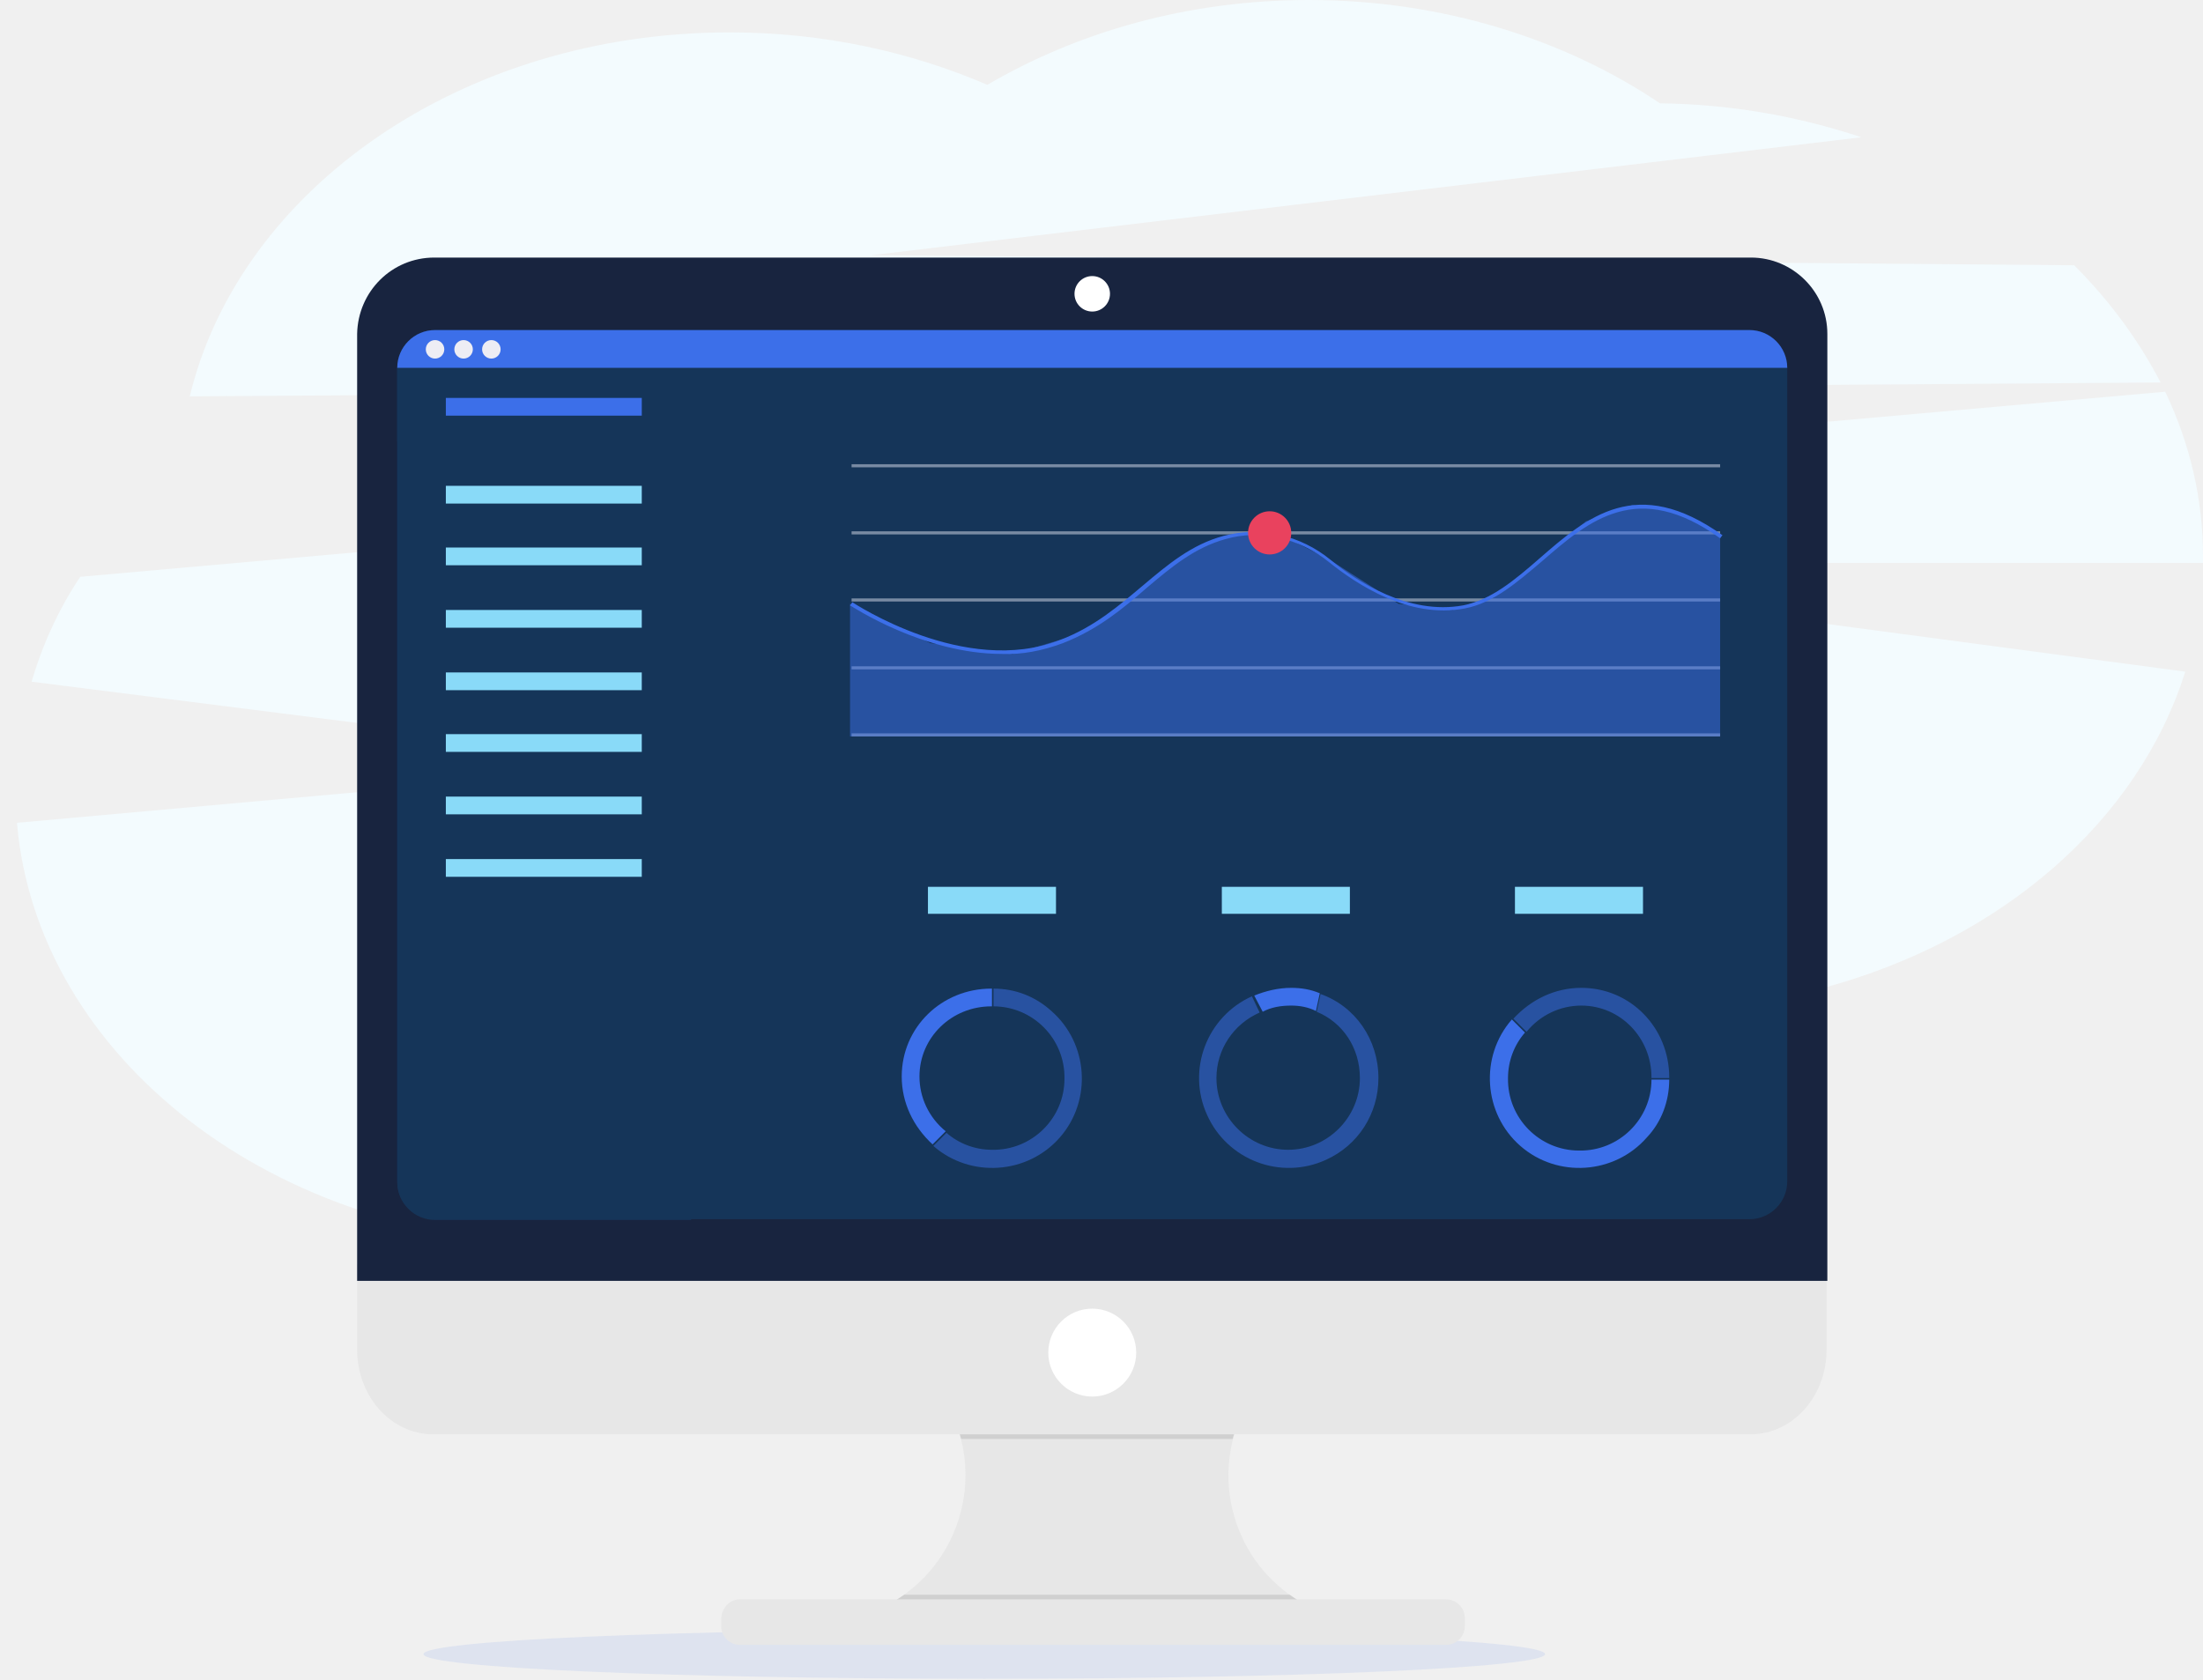
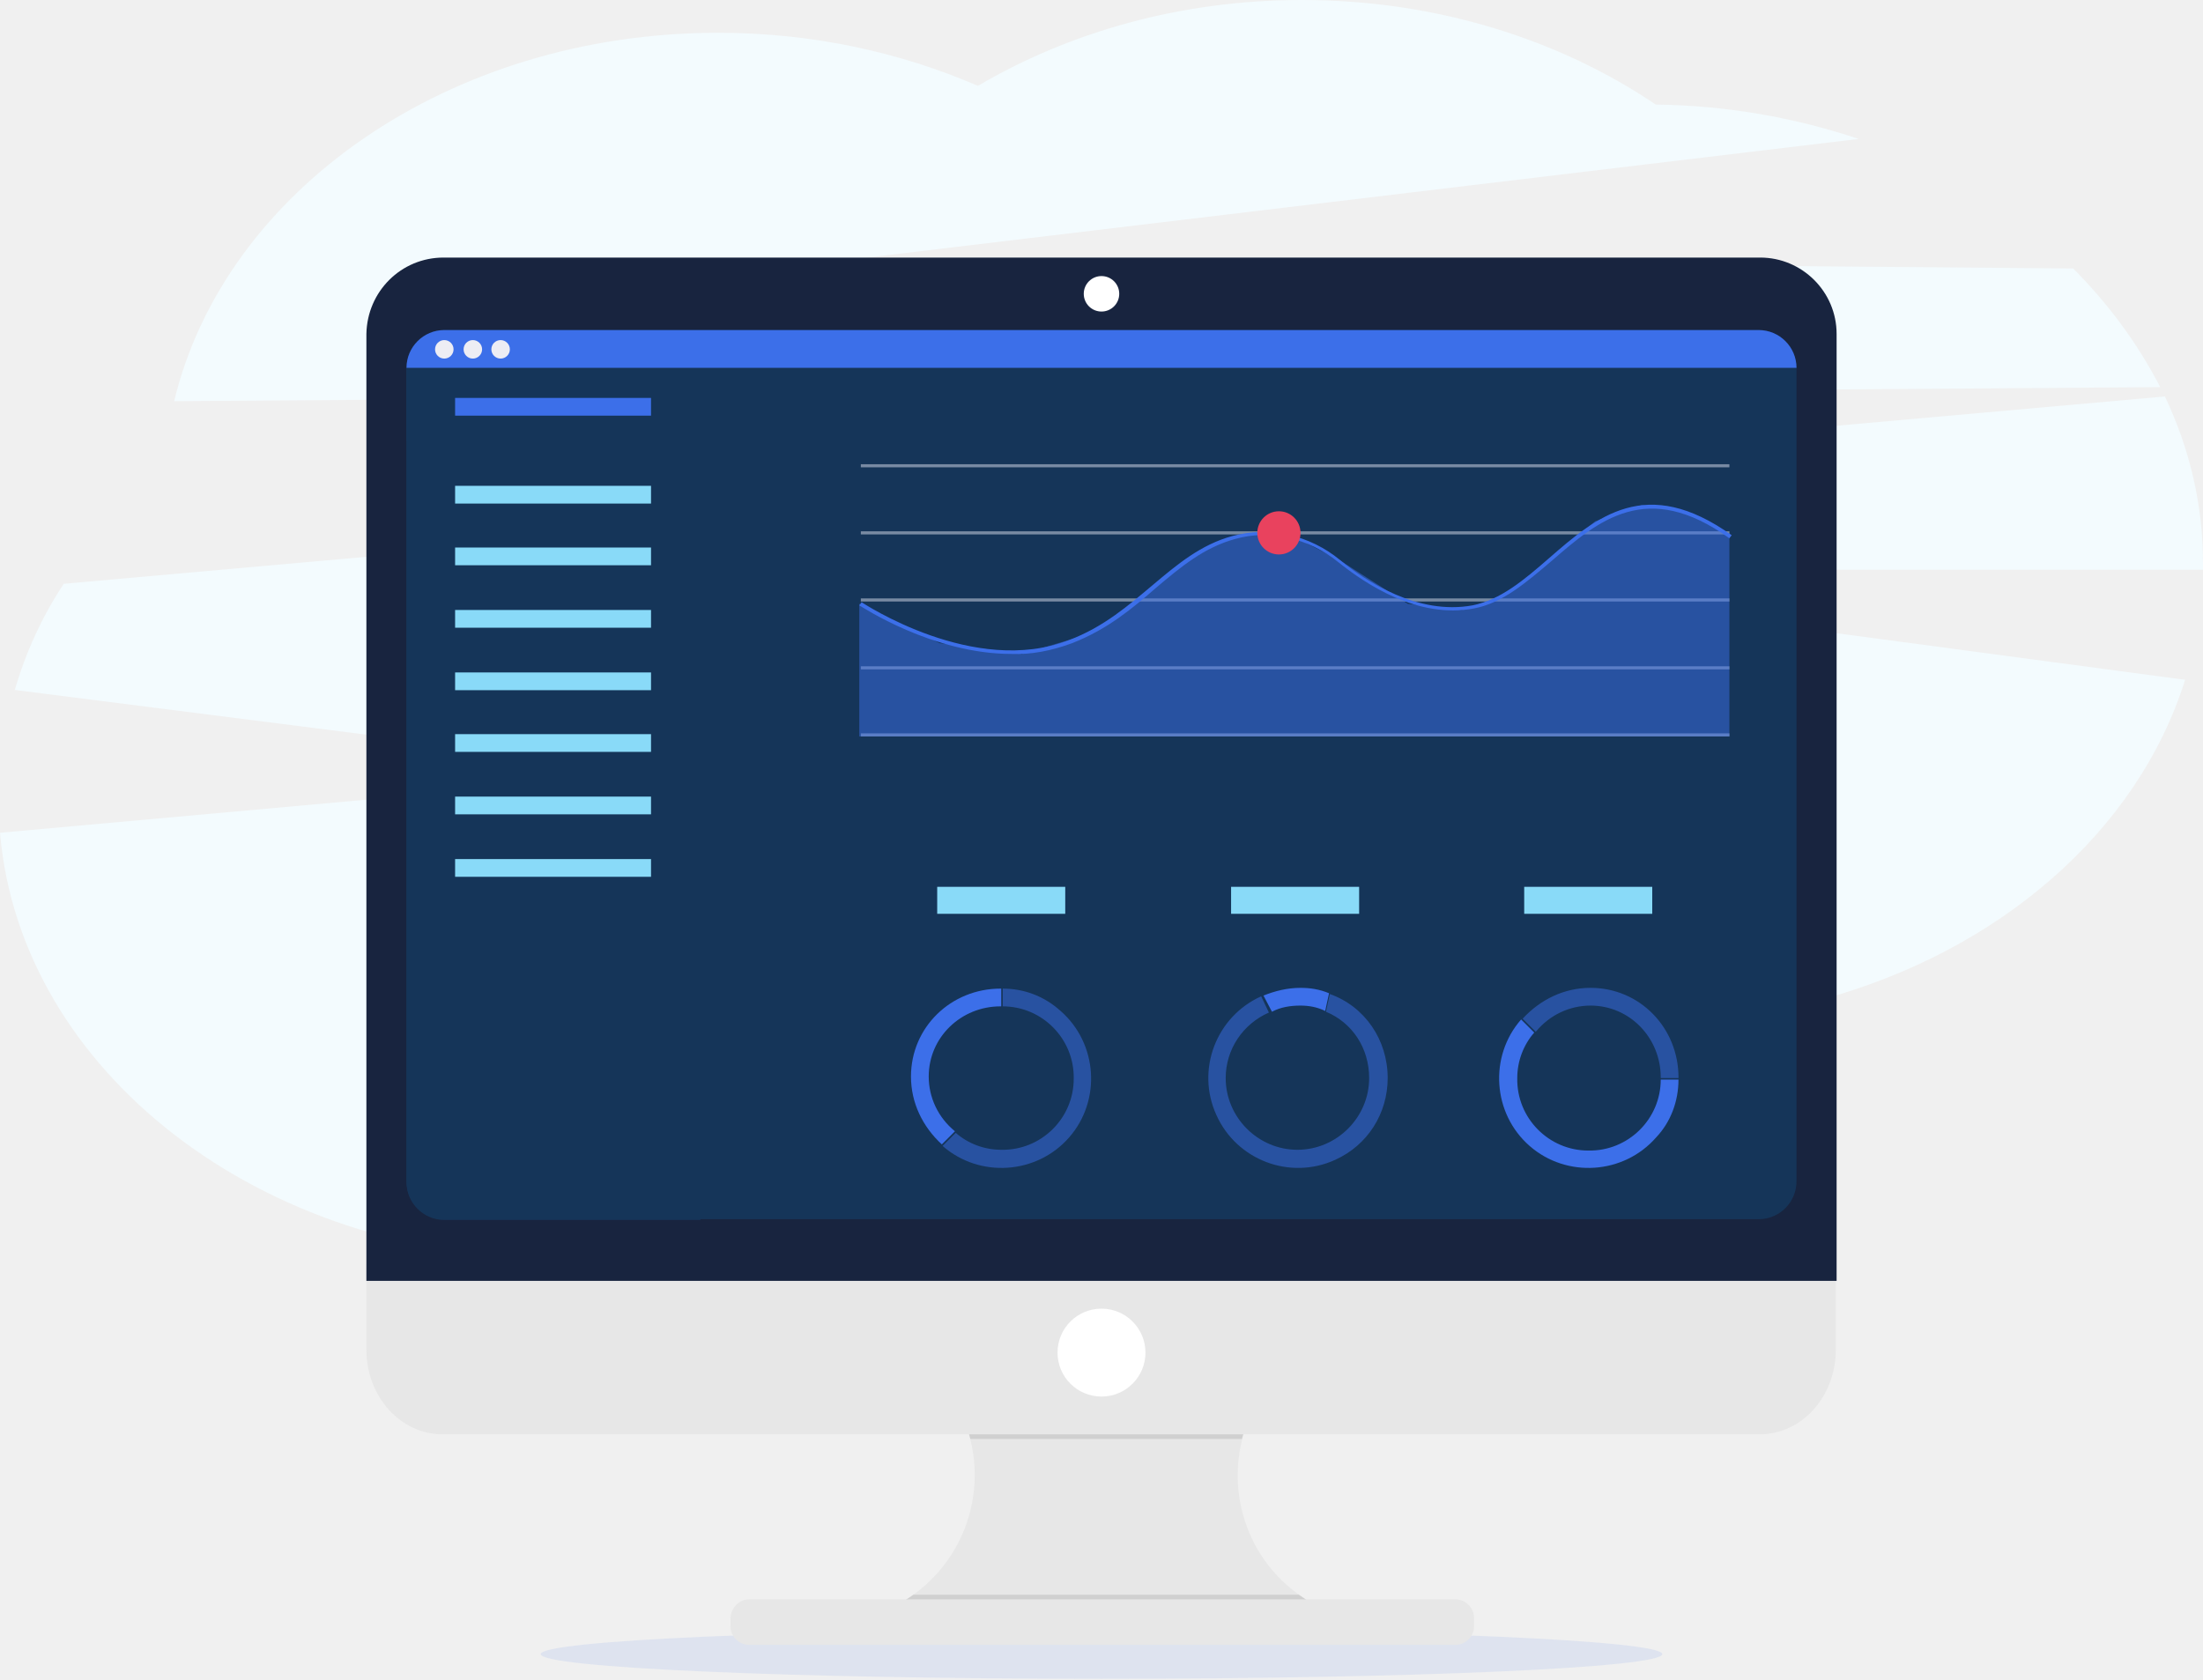
<svg xmlns="http://www.w3.org/2000/svg" version="1.1" id="cb7db7bb-371f-430c-ab8e-9f8547f8cfe6" x="0" y="0" viewBox="0 0 285.6 217.8" xml:space="preserve">
-   <style>.st2{fill:#e7e7e7}.st3{opacity:.1;enable-background:new}.st5{fill:#153559}.st6{fill:#fff}.st7{fill:#3c6fe9}.st8{fill:#ededf4}.st9{fill:#89daf8}.st11{opacity:.5;enable-background:new;fill:#3c6fe9}</style>
-   <path d="M280.1 49.6c-2.9-5.6-6.7-10.7-11.2-15.2l-156-1.3 128.4-15.3c-8.4-2.8-17.2-4.3-26.1-4.4C202.9 5.1 187 0 169.7 0c-15.6 0-29.9 4.1-41.7 11-10-4.3-21.3-6.8-33.4-6.8-34.7 0-63.5 20.3-70 47.2l255.5-1.8zm5.5 22.5c0-7.4-1.7-14.6-4.9-21.3l-270.3 24C7.6 79 5.5 83.6 4.1 88.4L87.8 99l-85.6 7.7c2.6 30.5 33.5 54.5 71.2 54.5 19 0 36.2-6.1 49-16 12.8 10.1 30.3 16.4 49.5 16.4 28.5 0 53.1-13.7 64.5-33.5 23-6.2 40.8-21.6 46.9-41L177.4 73h108.2v-.9z" fill="#f3fbfe" />
-   <ellipse cx="127.6" cy="214.5" rx="72.7" ry="3.2" opacity=".1" fill="#3c6fe9" />
-   <path class="st2" d="M170.7 208.8v2h-58v-1.6c9.9-3.7 14.9-14.6 11.3-24.5-1.8-4.7-5.3-8.6-9.9-10.7h56.3c-9.6 4.4-13.8 15.7-9.4 25.3 1.9 4.2 5.4 7.6 9.7 9.5z" />
-   <path class="st3" d="M170.3 174c-5.2 2.4-9.1 7-10.5 12.6h-35.2c-1.4-5.6-5.3-10.2-10.5-12.6h56.2z" />
-   <path class="st2" d="M46.3 164v11c0 6.1 4.4 11 9.9 11h170.7c5.5 0 9.9-4.9 9.9-11v-11H46.3z" />
-   <path class="st3" d="M170.7 208.8v2h-58v-1.6c1.6-.6 3.1-1.4 4.5-2.4h50c1.1.8 2.3 1.5 3.5 2z" />
-   <path class="st2" d="M95.9 207.4h91.6c1.3 0 2.4 1.1 2.4 2.4v1.1c0 1.3-1.1 2.4-2.4 2.4H95.9c-1.3 0-2.4-1.1-2.4-2.4v-1.1c.1-1.3 1.1-2.4 2.4-2.4z" />
-   <path d="M236.9 43.3c0-5.5-4.5-9.9-9.9-9.9H56.3c-5.5 0-9.9 4.4-10 9.9v122.8h190.6V43.3z" fill="#18243f" />
-   <path class="st5" d="M231.7 47.7v105.5c0 2.7-2.2 4.9-4.9 4.9H56.4c-2.7 0-4.9-2.2-4.9-4.9V47.7c0-2.7 2.2-4.9 4.9-4.9h170.4c2.7 0 4.9 2.2 4.9 4.9z" />
-   <circle class="st6" cx="141.6" cy="38.1" r="2.3" />
-   <circle class="st6" cx="141.6" cy="175.4" r="5.7" />
-   <path class="st5" d="M89.6 45.3v112.9H56.4c-2.7 0-4.9-2.2-4.9-4.9V47.7l.2-.7.5-1.8 37.4.1z" />
-   <path class="st5" d="M93.8 47.1v10.1H51.5v-9.5l.2-.6z" />
-   <path class="st7" d="M231.7 47.7H51.5c0-2.7 2.2-4.9 4.9-4.9h170.4c2.7 0 4.9 2.2 4.9 4.9z" />
-   <circle class="st8" cx="56.4" cy="45.3" r="1.2" />
-   <circle class="st8" cx="60.1" cy="45.3" r="1.2" />
-   <circle class="st8" cx="63.7" cy="45.3" r="1.2" />
-   <path class="st7" d="M57.8 51.6h25.4v2.3H57.8z" />
-   <path class="st9" d="M57.8 63h25.4v2.3H57.8zm0 8h25.4v2.3H57.8zm0 8.1h25.4v2.3H57.8zm0 8.1h25.4v2.3H57.8zm0 8h25.4v2.3H57.8zm0 8.1h25.4v2.3H57.8zm0 8.1h25.4v2.3H57.8z" />
-   <path d="M110.4 60.2H223v.4H110.4zm0 8.7H223v.4H110.4zm0 8.7H223v.4H110.4zm0 8.8H223v.4H110.4zm0 8.7H223v.4H110.4z" opacity=".5" fill="#dce0ed" />
-   <path class="st11" d="M223 95.5H110.2V78.3l10.4 5.1 10.7 1.4 9.4-2.8 11.3-8.8 5.7-3.3 4.2-.8 4 .2 6.5 3.3 8.9 5.7 7 .8 5.6-1.9 11.7-9.6 6-2.1 6.3 1 5.1 2.9z" />
-   <path class="st7" d="M129.9 84.8c-10.2 0-19.5-6.2-19.7-6.3l.3-.4c.2.1 14.6 9.7 26.9 4.9 4.5-1.7 7.7-4.5 10.8-7.1 3.2-2.7 6.3-5.3 10.4-6.4 4.8-1.3 10-.1 13.9 3.1 3.4 2.8 10.1 7.2 17.2 5.9 3.6-.7 6.7-3.3 9.9-6.1 6.2-5.4 12.6-10.9 23.7-3l-.3.4c-10.7-7.7-17-2.3-23 2.9-3.3 2.8-6.4 5.5-10.1 6.2-7.3 1.4-14.1-3.2-17.6-6-3.8-3.1-8.9-4.3-13.4-3-4 1.1-7 3.6-10.2 6.3-3.1 2.7-6.3 5.4-10.9 7.2-2.7 1-5.3 1.5-7.9 1.4z" />
-   <circle cx="164.6" cy="69.1" r="2.8" fill="#e9425e" />
-   <path class="st9" d="M120.3 115h16.6v3.5h-16.6zm38.1 0H175v3.5h-16.6zm38 0H213v3.5h-16.6z" />
-   <path class="st7" d="M119.2 139.6c0-5.1 4.2-9.1 9.3-9.1h.1v-2.3h-.1c-6.4 0-11.6 5-11.6 11.4 0 3.4 1.5 6.5 4 8.8l1.7-1.7c-2.2-1.8-3.4-4.4-3.4-7.1z" />
-   <path class="st11" d="M128.8 128.2v2.3c5.1 0 9.3 4.2 9.2 9.4 0 5.1-4.2 9.3-9.4 9.2-2.2 0-4.3-.8-5.9-2.2l-1.7 1.7c4.8 4.2 12.2 3.7 16.4-1.1 4.2-4.8 3.7-12.2-1.1-16.4-2.1-1.9-4.7-2.9-7.5-2.9zm76.2 2.2c5.1 0 9.1 4.2 9.1 9.3v.1h2.3v-.1c0-6.4-5-11.6-11.4-11.6-3.4 0-6.5 1.5-8.8 4l1.7 1.7c1.8-2.2 4.4-3.4 7.1-3.4z" />
-   <path class="st7" d="M216.4 140h-2.3c0 5.1-4.2 9.3-9.4 9.2-5.1 0-9.3-4.2-9.2-9.4 0-2.2.8-4.3 2.2-5.9l-1.7-1.7c-4.2 4.8-3.7 12.2 1.1 16.4 4.8 4.2 12.2 3.7 16.4-1.1 1.9-2 2.9-4.7 2.9-7.5z" />
-   <path class="st11" d="M171.2 128.9l-.5 2.3c3.4 1.4 5.6 4.7 5.6 8.6 0 5.1-4.2 9.3-9.3 9.3-5.1 0-9.3-4.2-9.3-9.3 0-3.7 2.2-7 5.6-8.5l-1-2.1c-5.8 2.6-8.5 9.5-5.8 15.4 2.6 5.8 9.5 8.5 15.4 5.8 4.2-1.9 6.8-6 6.8-10.6 0-5-3-9.3-7.5-10.9z" />
-   <path class="st7" d="M167.4 130.4c1.1 0 2.2.2 3.2.7l.5-2.3c-1.2-.5-2.4-.7-3.7-.7-1.7 0-3.3.4-4.8 1l1.1 2.1c1.1-.6 2.4-.8 3.7-.8z" />
+   <defs id="defs4297" />
+   <style id="style4234">.st2{fill:#e7e7e7}.st3{opacity:.1;enable-background:new}.st5{fill:#153559}.st6{fill:#fff}.st7{fill:#3c6fe9}.st8{fill:#ededf4}.st9{fill:#89daf8}.st11{opacity:.5;enable-background:new;fill:#3c6fe9}</style>
+   <path d="M 280.054,50.201 C 277.132,44.533 273.302,39.371 268.768,34.817 L 111.561,33.501 240.954,18.016 C 232.489,15.182 223.621,13.664 214.652,13.562 202.257,5.162 186.234,0 168.8,0 153.08,0 138.669,4.15 126.778,11.133 116.7,6.781 105.313,4.251 93.119,4.251 c -34.968,0 -63.991,20.546 -70.541,47.772 z m 5.543,22.773 c 0,-7.49 -1.713,-14.777 -4.938,-21.558 L 8.268,75.706 C 5.446,79.957 3.33,84.613 1.919,89.471 l 84.347,10.728 -86.262,7.793 c 2.62,30.869 33.759,55.16 71.751,55.16 19.147,0 36.48,-6.174 49.379,-16.194 12.899,10.222 30.534,16.599 49.883,16.599 28.72,0 53.511,-13.866 64.999,-33.906 23.178,-6.275 41.116,-21.862 47.263,-41.497 L 176.56,73.884 h 109.037 z" id="path4236" style="fill:#f3fbfe;stroke-width:1.01" />
+   <ellipse cx="142.8" cy="214.5" rx="72.7" ry="3.2" id="ellipse4238" style="opacity:0.1;fill:#3c6fe9" />
+   <path class="st2" d="m 171.9,208.8 v 2 h -58 v -1.6 c 9.9,-3.7 14.9,-14.6 11.3,-24.5 -1.8,-4.7 -5.3,-8.6 -9.9,-10.7 h 56.3 c -9.6,4.4 -13.8,15.7 -9.4,25.3 1.9,4.2 5.4,7.6 9.7,9.5 z" id="path4240" style="fill:#e7e7e7" />
+   <path class="st3" d="m 171.5,174 c -5.2,2.4 -9.1,7 -10.5,12.6 H 125.8 C 124.4,181 120.5,176.4 115.3,174 Z" id="path4242" style="opacity:0.1;enable-background:new" />
+   <path class="st2" d="m 47.5,164 v 11 c 0,6.1 4.4,11 9.9,11 h 170.7 c 5.5,0 9.9,-4.9 9.9,-11 v -11 z" id="path4244" style="fill:#e7e7e7" />
+   <path class="st3" d="m 171.9,208.8 v 2 h -58 v -1.6 c 1.6,-0.6 3.1,-1.4 4.5,-2.4 h 50 c 1.1,0.8 2.3,1.5 3.5,2 z" id="path4246" style="opacity:0.1;enable-background:new" />
+   <path class="st2" d="m 97.1,207.4 h 91.6 c 1.3,0 2.4,1.1 2.4,2.4 v 1.1 c 0,1.3 -1.1,2.4 -2.4,2.4 H 97.1 c -1.3,0 -2.4,-1.1 -2.4,-2.4 v -1.1 c 0.1,-1.3 1.1,-2.4 2.4,-2.4 z" id="path4248" style="fill:#e7e7e7" />
+   <path d="m 238.1,43.3 c 0,-5.5 -4.5,-9.9 -9.9,-9.9 H 57.5 c -5.5,0 -9.9,4.4 -10,9.9 v 122.8 h 190.6 z" id="path4250" style="fill:#18243f" />
+   <path class="st5" d="m 232.9,47.7 v 105.5 c 0,2.7 -2.2,4.9 -4.9,4.9 H 57.6 c -2.7,0 -4.9,-2.2 -4.9,-4.9 V 47.7 c 0,-2.7 2.2,-4.9 4.9,-4.9 H 228 c 2.7,0 4.9,2.2 4.9,4.9 z" id="path4252" style="fill:#153559" />
+   <circle class="st6" cx="142.8" cy="38.1" r="2.3" id="circle4254" style="fill:#ffffff" />
+   <circle class="st6" cx="142.8" cy="175.4" r="5.7" id="circle4256" style="fill:#ffffff" />
+   <path class="st5" d="M 90.8,45.3 V 158.2 H 57.6 c -2.7,0 -4.9,-2.2 -4.9,-4.9 V 47.7 l 0.2,-0.7 0.5,-1.8 z" id="path4258" style="fill:#153559" />
+   <path class="st5" d="M 95,47.1 V 57.2 H 52.7 v -9.5 l 0.2,-0.6 z" id="path4260" style="fill:#153559" />
+   <path class="st7" d="M 232.9,47.7 H 52.7 c 0,-2.7 2.2,-4.9 4.9,-4.9 H 228 c 2.7,0 4.9,2.2 4.9,4.9 z" id="path4262" style="fill:#3c6fe9" />
+   <circle class="st8" cx="57.6" cy="45.3" r="1.2" id="circle4264" style="fill:#ededf4" />
+   <circle class="st8" cx="61.3" cy="45.3" r="1.2" id="circle4266" style="fill:#ededf4" />
+   <circle class="st8" cx="64.9" cy="45.3" r="1.2" id="circle4268" style="fill:#ededf4" />
+   <path class="st7" d="m 59,51.6 h 25.4 v 2.3 H 59 Z" id="path4270" style="fill:#3c6fe9" />
+   <path class="st9" d="m 59,63 h 25.4 v 2.3 H 59 Z m 0,8 h 25.4 v 2.3 H 59 Z m 0,8.1 h 25.4 v 2.3 H 59 Z m 0,8.1 h 25.4 v 2.3 H 59 Z m 0,8 h 25.4 v 2.3 H 59 Z m 0,8.1 h 25.4 v 2.3 H 59 Z m 0,8.1 h 25.4 v 2.3 H 59 Z" id="path4272" style="fill:#89daf8" />
+   <path d="m 111.6,60.2 h 112.6 v 0.4 H 111.6 Z m 0,8.7 h 112.6 v 0.4 H 111.6 Z m 0,8.7 H 224.2 V 78 H 111.6 Z m 0,8.8 h 112.6 v 0.4 H 111.6 Z m 0,8.7 h 112.6 v 0.4 H 111.6 Z" id="path4274" style="opacity:0.5;fill:#dce0ed" />
+   <path class="st11" d="M 224.2,95.5 H 111.4 V 78.3 l 10.4,5.1 10.7,1.4 9.4,-2.8 11.3,-8.8 5.7,-3.3 4.2,-0.8 4,0.2 6.5,3.3 8.9,5.7 7,0.8 5.6,-1.9 11.7,-9.6 6,-2.1 6.3,1 5.1,2.9 z" id="path4276" style="opacity:0.5;fill:#3c6fe9;enable-background:new" />
+   <path class="st7" d="m 131.1,84.8 c -10.2,0 -19.5,-6.2 -19.7,-6.3 l 0.3,-0.4 c 0.2,0.1 14.6,9.7 26.9,4.9 4.5,-1.7 7.7,-4.5 10.8,-7.1 3.2,-2.7 6.3,-5.3 10.4,-6.4 4.8,-1.3 10,-0.1 13.9,3.1 3.4,2.8 10.1,7.2 17.2,5.9 3.6,-0.7 6.7,-3.3 9.9,-6.1 6.2,-5.4 12.6,-10.9 23.7,-3 l -0.3,0.4 c -10.7,-7.7 -17,-2.3 -23,2.9 -3.3,2.8 -6.4,5.5 -10.1,6.2 -7.3,1.4 -14.1,-3.2 -17.6,-6 -3.8,-3.1 -8.9,-4.3 -13.4,-3 -4,1.1 -7,3.6 -10.2,6.3 -3.1,2.7 -6.3,5.4 -10.9,7.2 -2.7,1 -5.3,1.5 -7.9,1.4 z" id="path4278" style="fill:#3c6fe9" />
+   <circle cx="165.8" cy="69.1" r="2.8" id="circle4280" style="fill:#e9425e" />
+   <path class="st9" d="m 121.5,115 h 16.6 v 3.5 h -16.6 z m 38.1,0 h 16.6 v 3.5 h -16.6 z m 38,0 h 16.6 v 3.5 h -16.6 z" id="path4282" style="fill:#89daf8" />
+   <path class="st7" d="m 120.4,139.6 c 0,-5.1 4.2,-9.1 9.3,-9.1 h 0.1 v -2.3 h -0.1 c -6.4,0 -11.6,5 -11.6,11.4 0,3.4 1.5,6.5 4,8.8 l 1.7,-1.7 c -2.2,-1.8 -3.4,-4.4 -3.4,-7.1 z" id="path4284" style="fill:#3c6fe9" />
+   <path class="st11" d="m 130,128.2 v 2.3 c 5.1,0 9.3,4.2 9.2,9.4 0,5.1 -4.2,9.3 -9.4,9.2 -2.2,0 -4.3,-0.8 -5.9,-2.2 l -1.7,1.7 c 4.8,4.2 12.2,3.7 16.4,-1.1 4.2,-4.8 3.7,-12.2 -1.1,-16.4 -2.1,-1.9 -4.7,-2.9 -7.5,-2.9 z m 76.2,2.2 c 5.1,0 9.1,4.2 9.1,9.3 v 0.1 h 2.3 v -0.1 c 0,-6.4 -5,-11.6 -11.4,-11.6 -3.4,0 -6.5,1.5 -8.8,4 l 1.7,1.7 c 1.8,-2.2 4.4,-3.4 7.1,-3.4 z" id="path4286" style="opacity:0.5;fill:#3c6fe9;enable-background:new" />
+   <path class="st7" d="m 217.6,140 h -2.3 c 0,5.1 -4.2,9.3 -9.4,9.2 -5.1,0 -9.3,-4.2 -9.2,-9.4 0,-2.2 0.8,-4.3 2.2,-5.9 l -1.7,-1.7 c -4.2,4.8 -3.7,12.2 1.1,16.4 4.8,4.2 12.2,3.7 16.4,-1.1 1.9,-2 2.9,-4.7 2.9,-7.5 z" id="path4288" style="fill:#3c6fe9" />
+   <path class="st11" d="m 172.4,128.9 -0.5,2.3 c 3.4,1.4 5.6,4.7 5.6,8.6 0,5.1 -4.2,9.3 -9.3,9.3 -5.1,0 -9.3,-4.2 -9.3,-9.3 0,-3.7 2.2,-7 5.6,-8.5 l -1,-2.1 c -5.8,2.6 -8.5,9.5 -5.8,15.4 2.6,5.8 9.5,8.5 15.4,5.8 4.2,-1.9 6.8,-6 6.8,-10.6 0,-5 -3,-9.3 -7.5,-10.9 z" id="path4290" style="opacity:0.5;fill:#3c6fe9;enable-background:new" />
+   <path class="st7" d="m 168.6,130.4 c 1.1,0 2.2,0.2 3.2,0.7 l 0.5,-2.3 c -1.2,-0.5 -2.4,-0.7 -3.7,-0.7 -1.7,0 -3.3,0.4 -4.8,1 l 1.1,2.1 c 1.1,-0.6 2.4,-0.8 3.7,-0.8 z" id="path4292" style="fill:#3c6fe9" />
</svg>
